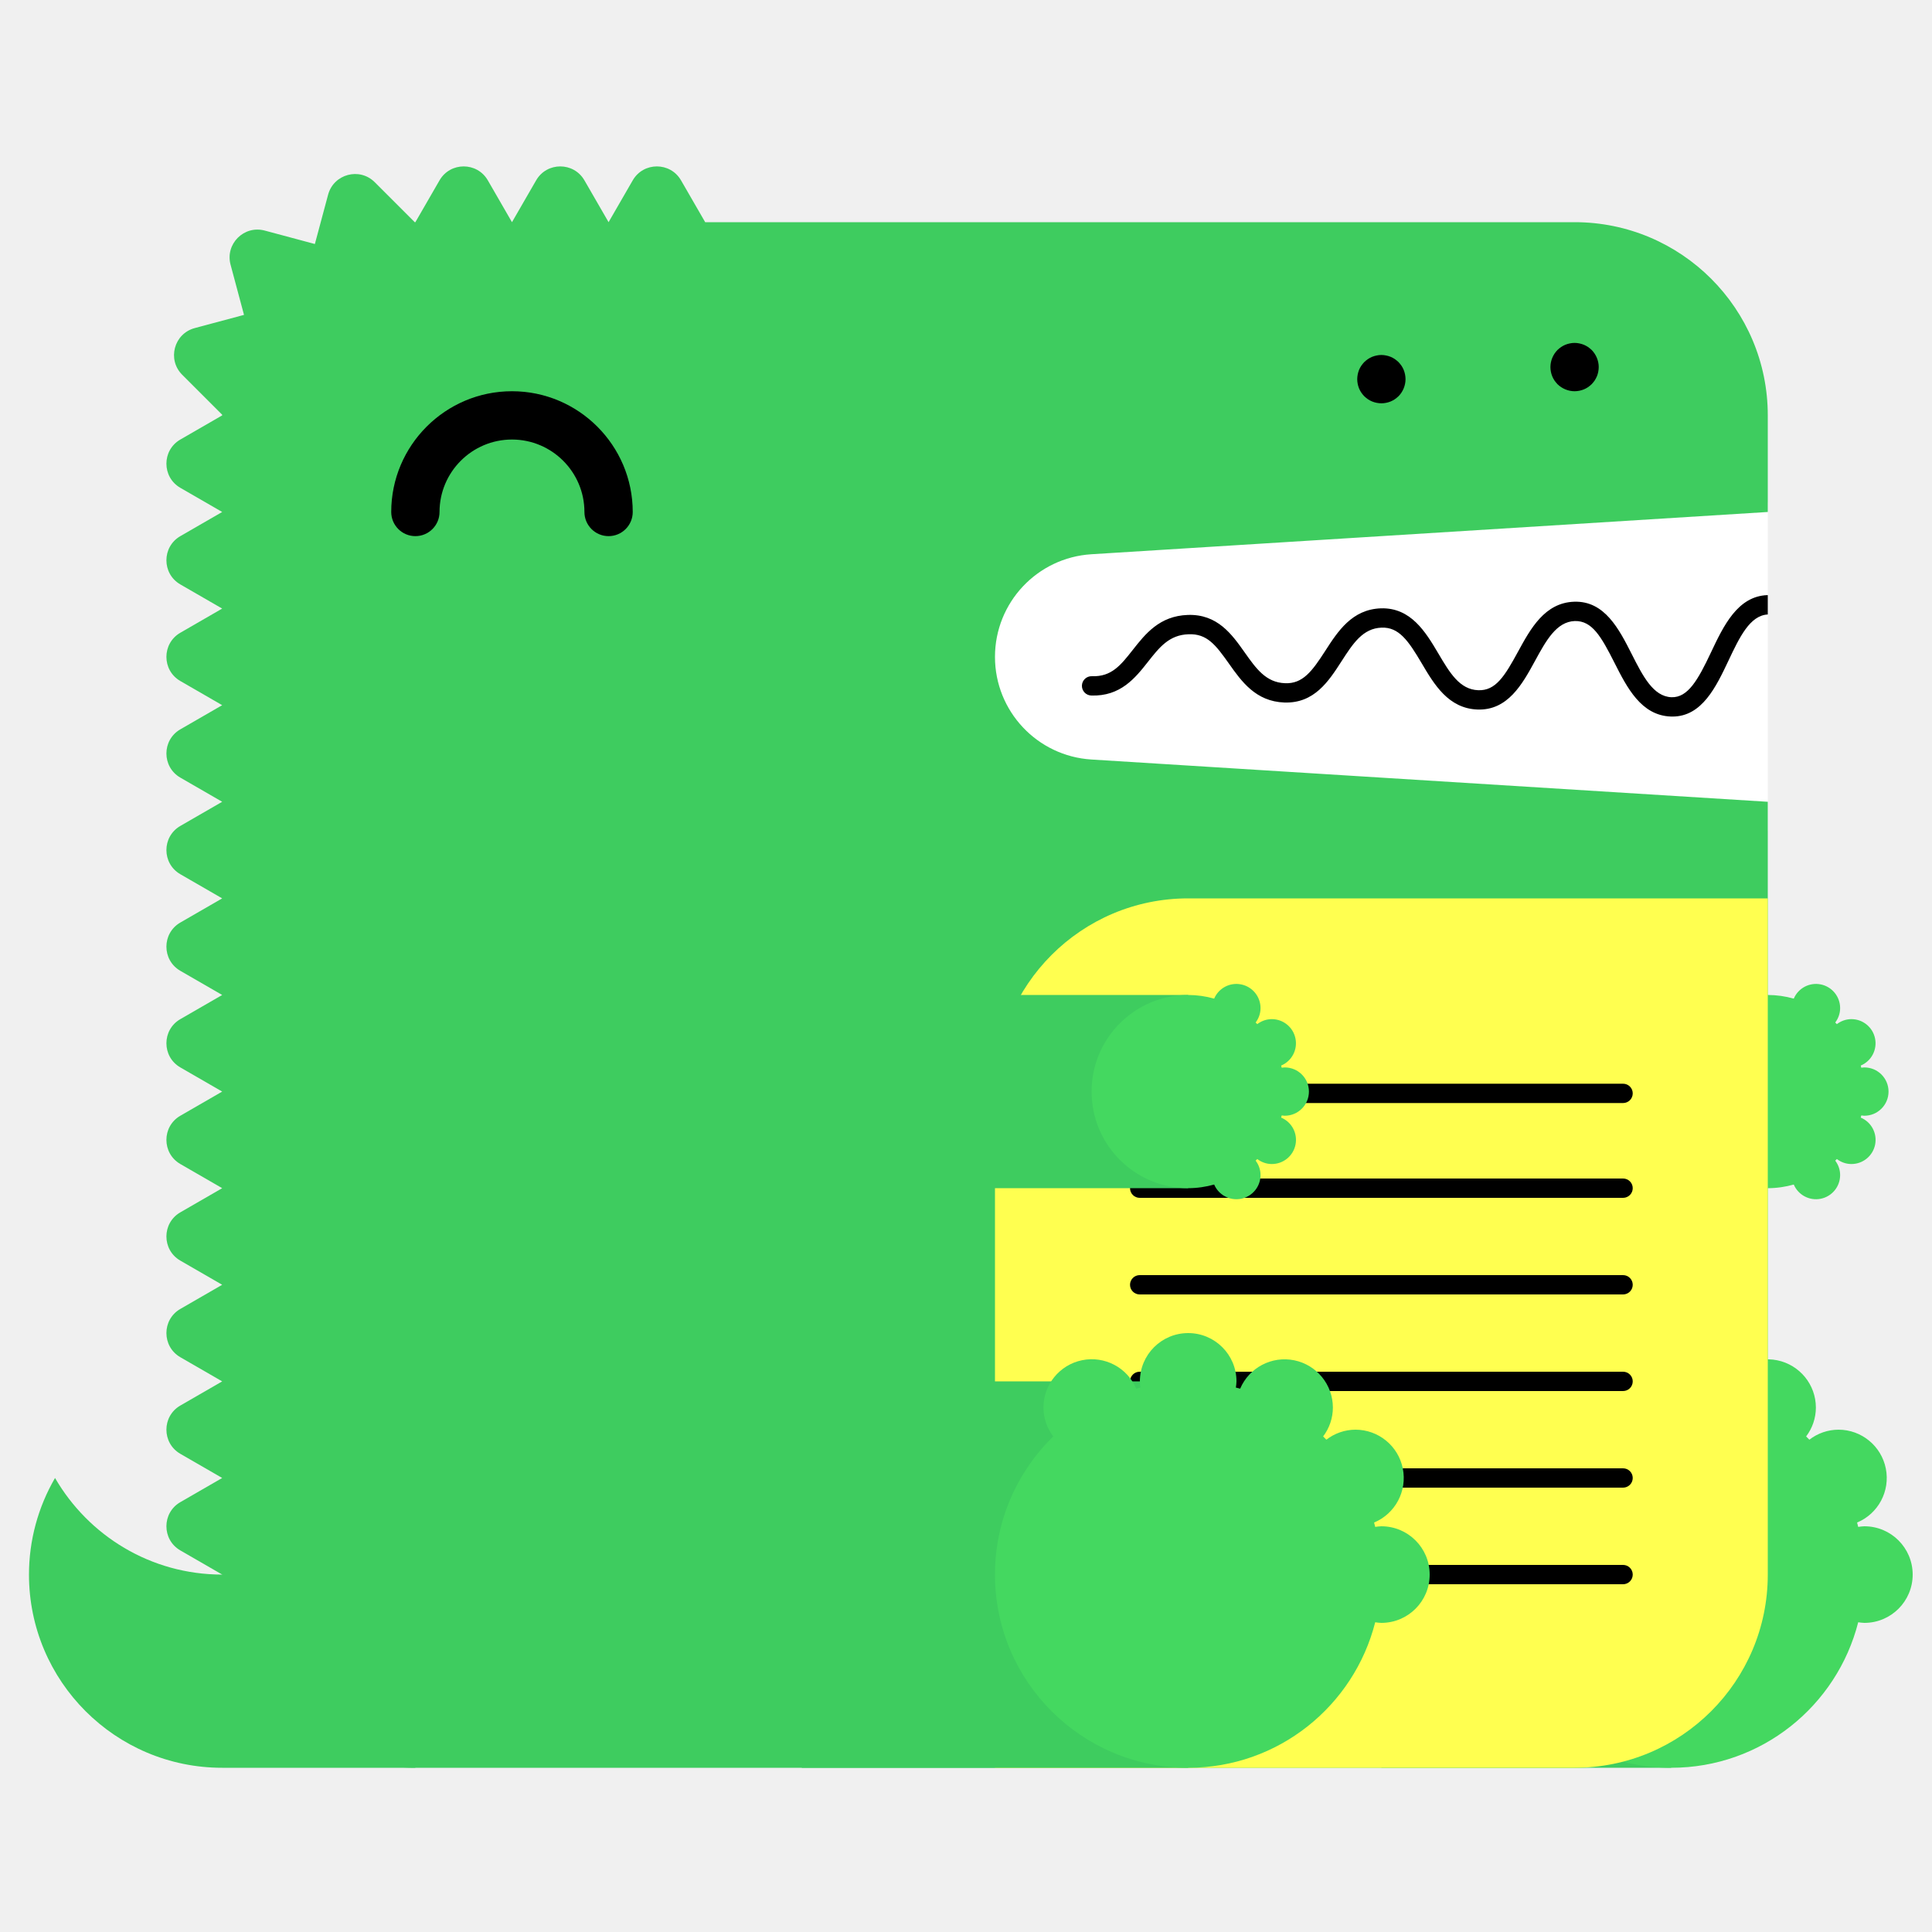
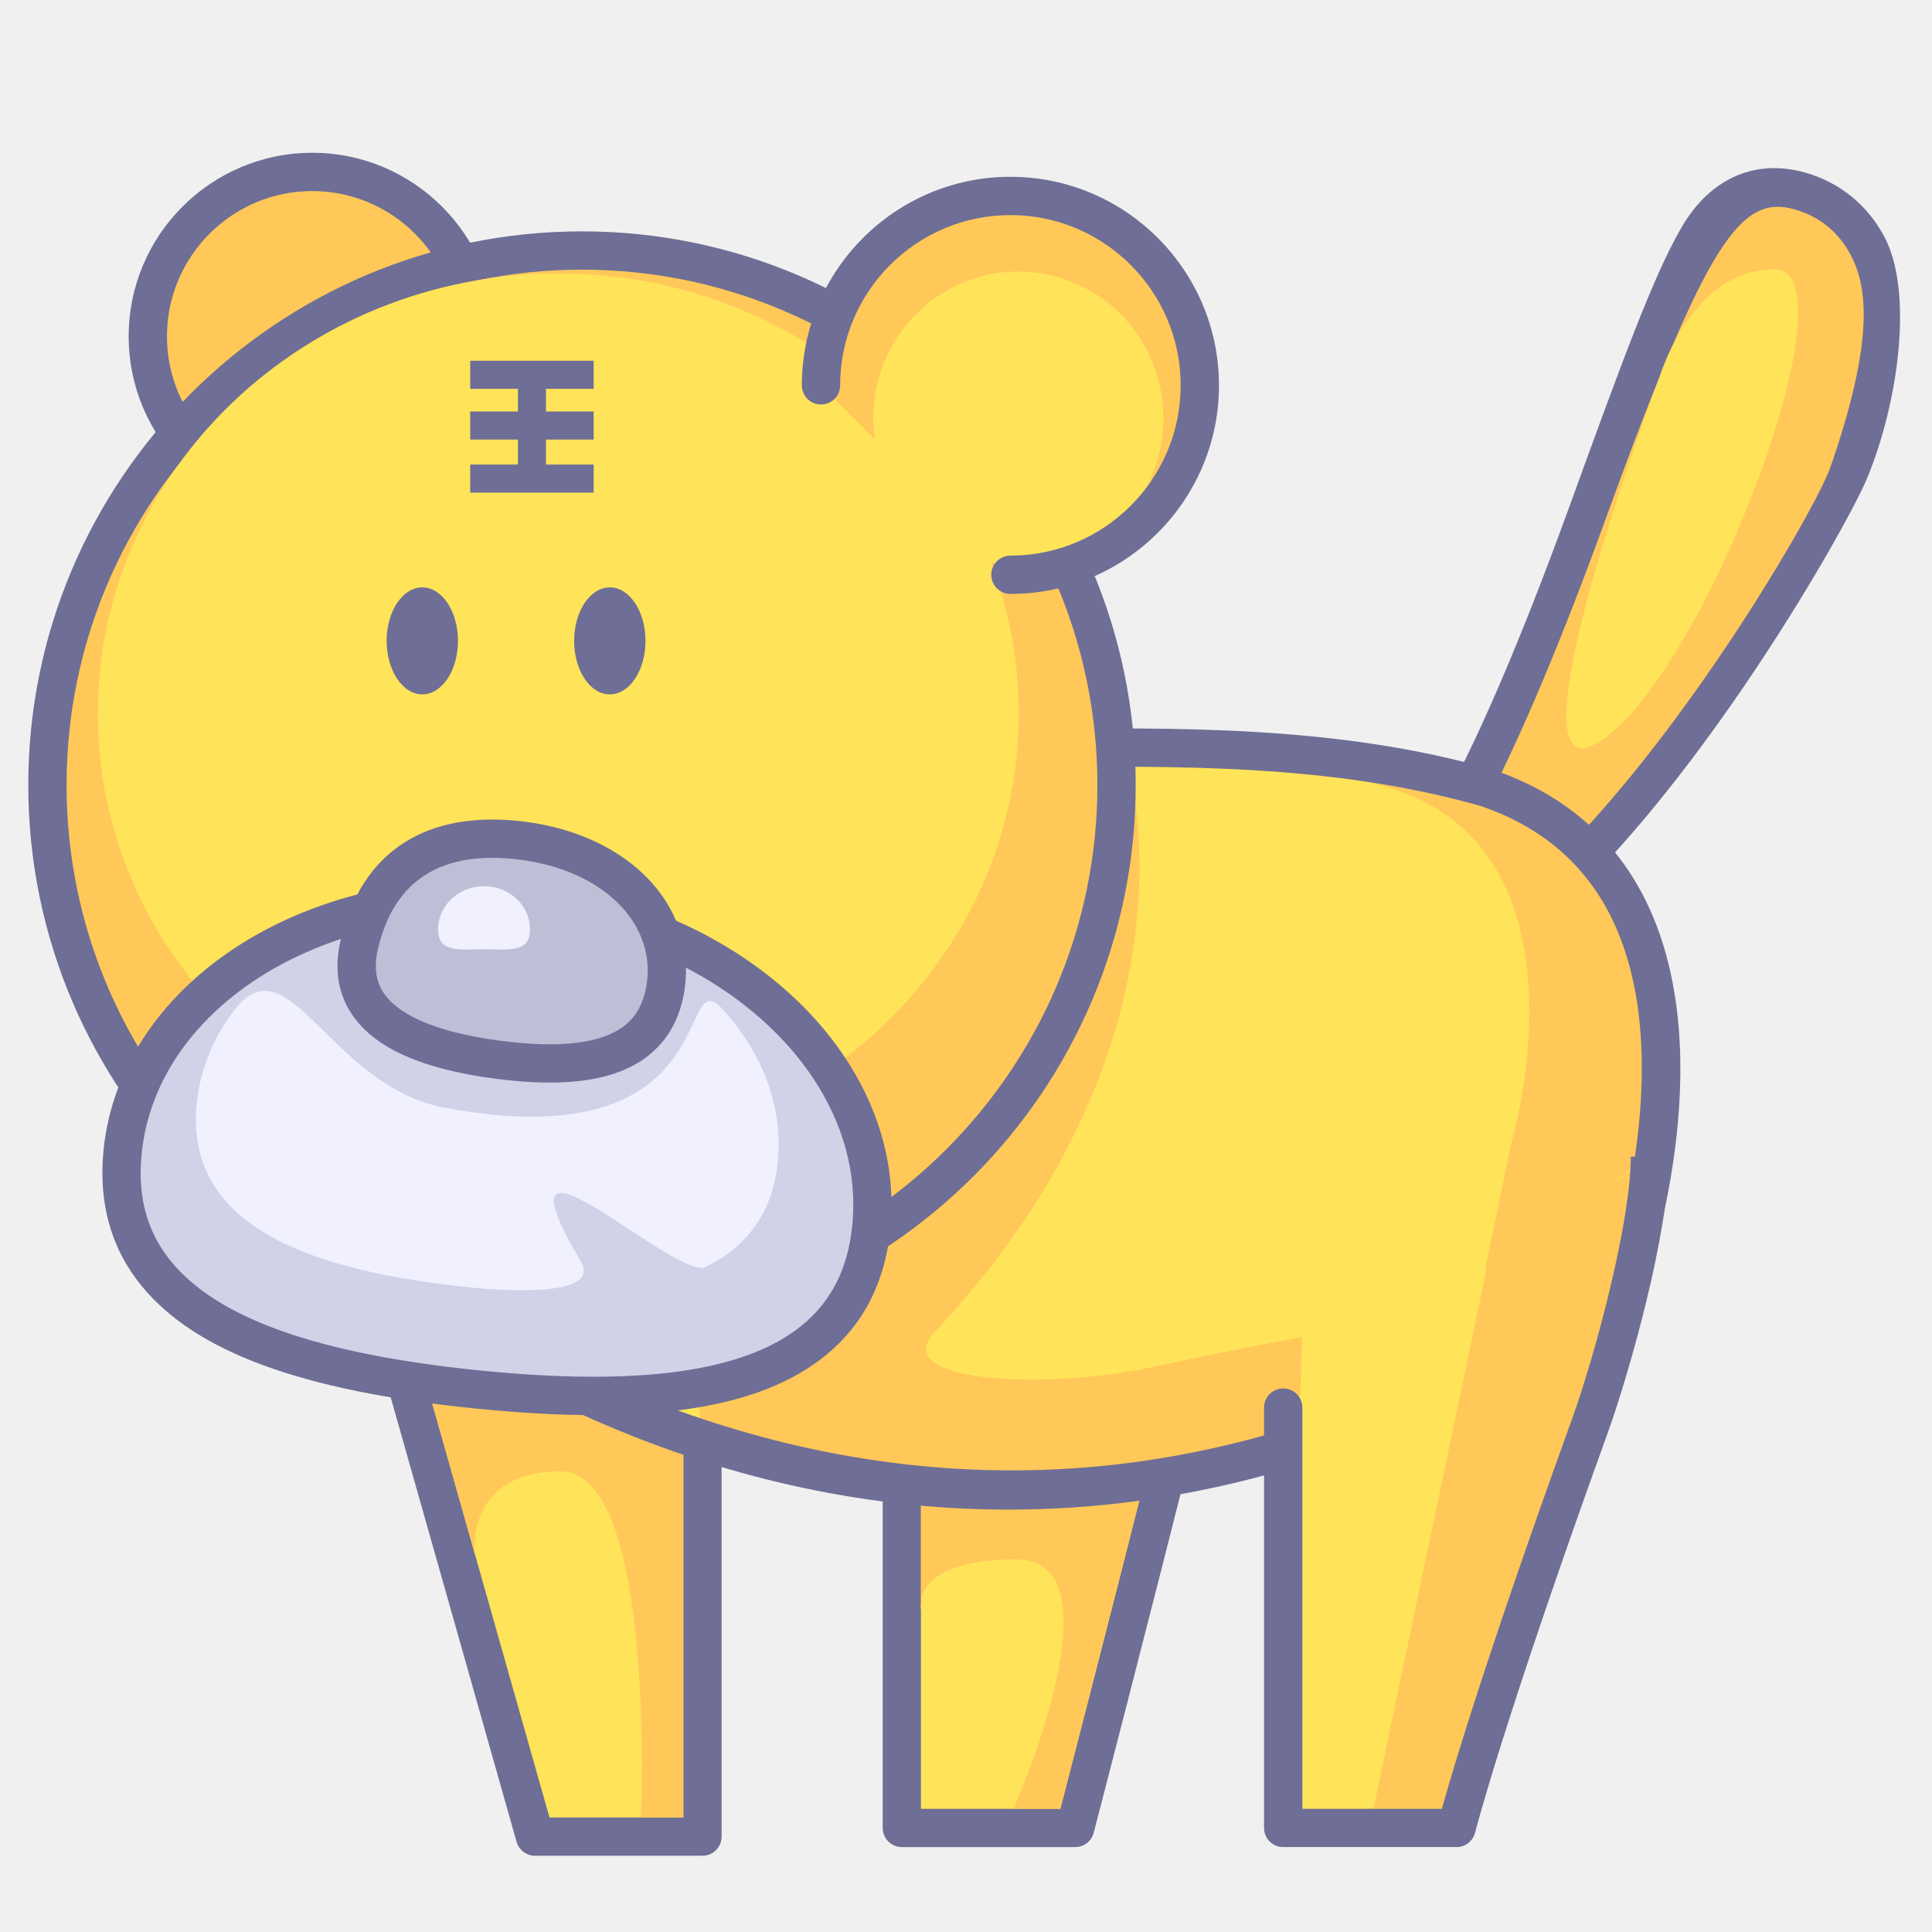
- <svg xmlns="http://www.w3.org/2000/svg" width="200" height="200" viewBox="0 0 200 200">
-   <g fill="none" fill-rule="evenodd">
-     <path fill="#FFF" d="M99 52h84v34H99z" />
-     <path d="M23 163c-7.398 0-13.843-4.027-17.303-10A19.886 19.886 0 0 0 3 163c0 11.046 8.954 20 20 20h20v-20H23z" fill="#3ECC5F" />
-     <path d="M112.98 57.376L183 53V43c0-11.046-8.954-20-20-20H73l-2.5-4.33c-1.112-1.925-3.889-1.925-5 0L63 23l-2.5-4.33c-1.111-1.925-3.889-1.925-5 0L53 23l-2.5-4.33c-1.111-1.925-3.889-1.925-5 0L43 23c-.022 0-.042.003-.065.003l-4.142-4.141c-1.57-1.571-4.252-.853-4.828 1.294l-1.369 5.104-5.192-1.392c-2.148-.575-4.111 1.389-3.535 3.536l1.39 5.193-5.102 1.367c-2.148.576-2.867 3.259-1.296 4.83l4.142 4.142c0 .021-.003.042-.003.064l-4.33 2.5c-1.925 1.111-1.925 3.889 0 5L23 53l-4.33 2.5c-1.925 1.111-1.925 3.889 0 5L23 63l-4.33 2.5c-1.925 1.111-1.925 3.889 0 5L23 73l-4.33 2.5c-1.925 1.111-1.925 3.889 0 5L23 83l-4.33 2.5c-1.925 1.111-1.925 3.889 0 5L23 93l-4.33 2.5c-1.925 1.111-1.925 3.889 0 5L23 103l-4.33 2.5c-1.925 1.111-1.925 3.889 0 5L23 113l-4.33 2.5c-1.925 1.111-1.925 3.889 0 5L23 123l-4.33 2.5c-1.925 1.111-1.925 3.889 0 5L23 133l-4.33 2.5c-1.925 1.111-1.925 3.889 0 5L23 143l-4.33 2.5c-1.925 1.111-1.925 3.889 0 5L23 153l-4.33 2.5c-1.925 1.111-1.925 3.889 0 5L23 163c0 11.046 8.954 20 20 20h120c11.046 0 20-8.954 20-20V83l-70.02-4.376A10.645 10.645 0 0 1 103 68c0-5.621 4.37-10.273 9.98-10.624" fill="#3ECC5F" />
-     <path fill="#3ECC5F" d="M143 183h30v-40h-30z" />
-     <path d="M193 158c-.219 0-.428.037-.639.064-.038-.15-.074-.301-.116-.451A5 5 0 0 0 190.32 148a4.96 4.96 0 0 0-3.016 1.036 26.531 26.531 0 0 0-.335-.336 4.955 4.955 0 0 0 1.011-2.987 5 5 0 0 0-9.599-1.959c-.148-.042-.297-.077-.445-.115.027-.211.064-.42.064-.639a5 5 0 0 0-5-5 5 5 0 0 0-5 5c0 .219.037.428.064.639-.148.038-.297.073-.445.115a4.998 4.998 0 0 0-9.599 1.959c0 1.125.384 2.151 1.011 2.987-3.717 3.632-6.031 8.693-6.031 14.3 0 11.046 8.954 20 20 20 9.339 0 17.16-6.41 19.361-15.064.211.027.42.064.639.064a5 5 0 0 0 5-5 5 5 0 0 0-5-5" fill="#44D860" />
-     <path fill="#3ECC5F" d="M153 123h30v-20h-30z" />
-     <path d="M193 115.5a2.5 2.5 0 1 0 0-5c-.109 0-.214.019-.319.032-.02-.075-.037-.15-.058-.225a2.501 2.501 0 0 0-.963-4.807c-.569 0-1.088.197-1.508.518a6.653 6.653 0 0 0-.168-.168c.314-.417.506-.931.506-1.494a2.5 2.5 0 0 0-4.8-.979A9.987 9.987 0 0 0 183 103c-5.522 0-10 4.478-10 10s4.478 10 10 10c.934 0 1.833-.138 2.69-.377a2.5 2.5 0 0 0 4.8-.979c0-.563-.192-1.077-.506-1.494.057-.055.113-.111.168-.168.42.321.939.518 1.508.518a2.5 2.5 0 0 0 .963-4.807c.021-.074.038-.15.058-.225.105.013.21.032.319.032" fill="#44D860" />
-     <path d="M63 55.5a2.5 2.5 0 0 1-2.5-2.5c0-4.136-3.364-7.5-7.5-7.5s-7.5 3.364-7.5 7.5a2.5 2.5 0 1 1-5 0c0-6.893 5.607-12.5 12.5-12.5S65.5 46.107 65.5 53a2.5 2.5 0 0 1-2.5 2.5" fill="#000" />
-     <path d="M103 183h60c11.046 0 20-8.954 20-20V93h-60c-11.046 0-20 8.954-20 20v70z" fill="#FFFF50" />
-     <path d="M168.02 124h-50.04a1 1 0 1 1 0-2h50.04a1 1 0 1 1 0 2m0 20h-50.04a1 1 0 1 1 0-2h50.04a1 1 0 1 1 0 2m0 20h-50.04a1 1 0 1 1 0-2h50.04a1 1 0 1 1 0 2m0-49.814h-50.04a1 1 0 1 1 0-2h50.04a1 1 0 1 1 0 2m0 19.814h-50.04a1 1 0 1 1 0-2h50.04a1 1 0 1 1 0 2m0 20h-50.04a1 1 0 1 1 0-2h50.04a1 1 0 1 1 0 2M183 61.611c-.012 0-.022-.006-.034-.005-3.09.105-4.552 3.196-5.842 5.923-1.346 2.85-2.387 4.703-4.093 4.647-1.889-.068-2.969-2.202-4.113-4.46-1.314-2.594-2.814-5.536-5.963-5.426-3.046.104-4.513 2.794-5.807 5.167-1.377 2.528-2.314 4.065-4.121 3.994-1.927-.07-2.951-1.805-4.136-3.813-1.321-2.236-2.848-4.75-5.936-4.664-2.994.103-4.465 2.385-5.763 4.4-1.373 2.13-2.335 3.428-4.165 3.351-1.973-.07-2.992-1.51-4.171-3.177-1.324-1.873-2.816-3.993-5.895-3.89-2.928.1-4.399 1.97-5.696 3.618-1.232 1.564-2.194 2.802-4.229 2.724a1 1 0 0 0-.072 2c3.017.101 4.545-1.8 5.872-3.487 1.177-1.496 2.193-2.787 4.193-2.855 1.926-.082 2.829 1.115 4.195 3.045 1.297 1.834 2.769 3.914 5.731 4.021 3.103.104 4.596-2.215 5.918-4.267 1.182-1.834 2.202-3.417 4.15-3.484 1.793-.067 2.769 1.35 4.145 3.681 1.297 2.197 2.766 4.686 5.787 4.796 3.125.108 4.634-2.62 5.949-5.035 1.139-2.088 2.214-4.06 4.119-4.126 1.793-.042 2.728 1.595 4.111 4.33 1.292 2.553 2.757 5.445 5.825 5.556l.169.003c3.064 0 4.518-3.075 5.805-5.794 1.139-2.41 2.217-4.68 4.067-4.773v-2z" fill="#000" />
-     <path fill="#3ECC5F" d="M83 183h40v-40H83z" />
-     <path d="M143 158c-.219 0-.428.037-.639.064-.038-.15-.074-.301-.116-.451A5 5 0 0 0 140.32 148a4.96 4.96 0 0 0-3.016 1.036 26.531 26.531 0 0 0-.335-.336 4.955 4.955 0 0 0 1.011-2.987 5 5 0 0 0-9.599-1.959c-.148-.042-.297-.077-.445-.115.027-.211.064-.42.064-.639a5 5 0 0 0-5-5 5 5 0 0 0-5 5c0 .219.037.428.064.639-.148.038-.297.073-.445.115a4.998 4.998 0 0 0-9.599 1.959c0 1.125.384 2.151 1.011 2.987-3.717 3.632-6.031 8.693-6.031 14.3 0 11.046 8.954 20 20 20 9.339 0 17.16-6.41 19.361-15.064.211.027.42.064.639.064a5 5 0 0 0 5-5 5 5 0 0 0-5-5" fill="#44D860" />
-     <path fill="#3ECC5F" d="M83 123h40v-20H83z" />
-     <path d="M133 115.5a2.5 2.5 0 1 0 0-5c-.109 0-.214.019-.319.032-.02-.075-.037-.15-.058-.225a2.501 2.501 0 0 0-.963-4.807c-.569 0-1.088.197-1.508.518a6.653 6.653 0 0 0-.168-.168c.314-.417.506-.931.506-1.494a2.5 2.5 0 0 0-4.8-.979A9.987 9.987 0 0 0 123 103c-5.522 0-10 4.478-10 10s4.478 10 10 10c.934 0 1.833-.138 2.69-.377a2.5 2.5 0 0 0 4.8-.979c0-.563-.192-1.077-.506-1.494.057-.055.113-.111.168-.168.42.321.939.518 1.508.518a2.5 2.5 0 0 0 .963-4.807c.021-.074.038-.15.058-.225.105.013.21.032.319.032" fill="#44D860" />
-     <path d="M143 41.75c-.16 0-.33-.02-.49-.05a2.52 2.52 0 0 1-.47-.14c-.15-.06-.29-.14-.431-.23-.13-.09-.259-.2-.38-.31-.109-.12-.219-.24-.309-.38s-.17-.28-.231-.43a2.619 2.619 0 0 1-.189-.96c0-.16.02-.33.05-.49.03-.16.08-.31.139-.47.061-.15.141-.29.231-.43.09-.13.2-.26.309-.38.121-.11.25-.22.38-.31.141-.09.281-.17.431-.23.149-.06.31-.11.47-.14.32-.07.65-.07.98 0 .159.03.32.08.47.14.149.06.29.14.43.23.13.09.259.2.38.31.11.12.22.25.31.38.09.14.17.28.23.43.06.16.11.31.14.47.029.16.05.33.05.49 0 .66-.271 1.31-.73 1.77-.121.11-.25.22-.38.31-.14.09-.281.17-.43.23a2.565 2.565 0 0 1-.96.19m20-1.25c-.66 0-1.3-.27-1.771-.73a3.802 3.802 0 0 1-.309-.38c-.09-.14-.17-.28-.231-.43a2.619 2.619 0 0 1-.189-.96c0-.66.27-1.3.729-1.77.121-.11.25-.22.38-.31.141-.09.281-.17.431-.23.149-.06.31-.11.47-.14.32-.07.66-.07.98 0 .159.03.32.08.47.14.149.06.29.14.43.23.13.09.259.2.38.31.459.47.73 1.11.73 1.77 0 .16-.021.33-.05.49-.03.16-.08.32-.14.47-.07.15-.14.29-.23.43-.09.13-.2.26-.31.38-.121.11-.25.22-.38.31-.14.09-.281.17-.43.23a2.565 2.565 0 0 1-.96.19" fill="#000" />
-   </g>
+ <svg xmlns="http://www.w3.org/2000/svg" t="1719823073292" class="icon" viewBox="0 0 1107 1024" version="1.1" p-id="1480" width="200" height="200">
+   <path d="M200 634.652l106.541 376.187h95.968v-249.848" fill="#FFE359" p-id="1481" />
+   <path d="M189.449 637.644l106.541 376.187a10.976 10.976 0 0 0 10.551 7.975h95.964a10.967 10.967 0 0 0 10.967-10.967v-249.848a10.967 10.967 0 1 0-21.935 0v249.848a10.967 10.967 0 0 1 10.967-10.967H306.541a10.967 10.967 0 0 1 10.551 7.962l-106.541-376.187a10.972 10.972 0 0 0-13.538-7.563 10.994 10.994 0 0 0-7.563 13.56z" fill="#6E6E96" p-id="1482" />
+   <path d="M271.967 848.506s-0.583-4.935 0.487-11.608c2.237-13.911 11.7-35.372 48.774-35.372 54.837 0 46.063 198.337 46.063 198.337h24.251V792.059l-57.438-22.764-86.444-6.611M819.074 450.901s30.217-32.691 89.809-196.578 80.772-198.644 122.992-186.234c42.211 12.415 56.727 62.36 27.374 161.443-8.471 28.568-107.923 197.39-200.711 264.163" fill="#FFC859" p-id="1483" />
+   <path d="M827.128 458.341c1.294-1.399 32.402-36.201 92.051-200.272l0.864-2.386c58.171-159.974 77.491-186.26 108.721-177.074 13.832 4.071 24.4 12.648 31.388 25.501 9.914 18.219 14.082 48.875-11.424 122.307-8.756 25.198-105.361 192.709-196.596 258.377a10.967 10.967 0 1 0 12.81 17.807c95.315-68.59 192.753-240.917 204.817-269.949 17.907-43.093 26.98-107.216 9.673-139.022-9.743-17.899-25.12-30.366-44.47-36.061-27.151-7.984-54.165 1.184-71.735 31.643-16.21 28.107-34.121 77.368-63.799 158.978l-0.864 2.382c-57.32 157.657-87.335 192.639-87.638 192.972l0.088-0.092a10.959 10.959 0 0 0 0.619 15.499 10.954 10.954 0 0 0 15.495-0.61z" fill="#6E6E96" p-id="1484" />
+   <path d="M178.921 151.235m-94.227 0a94.227 94.227 0 1 0 188.453 0 94.227 94.227 0 1 0-188.453 0Z" fill="#FFC859" p-id="1485" />
+   <path d="M262.18 151.235c0 45.909-37.35 83.259-83.259 83.259s-83.259-37.35-83.259-83.259 37.35-83.259 83.259-83.259 83.259 37.346 83.259 83.259z m-83.259-105.198c-58.004 0-105.194 47.19-105.194 105.194s47.19 105.194 105.194 105.194 105.194-47.19 105.194-105.194-47.19-105.194-105.194-105.194z" fill="#6E6E96" p-id="1486" />
+   <path d="M516.731 769.984v235.889h99.333s32.27-124.159 57.122-223.461" fill="#FFE359" p-id="1487" />
+   <path d="M505.764 769.984v235.889a10.967 10.967 0 0 0 10.967 10.967h99.333c4.997 0 9.357-3.378 10.616-8.208 0.316-1.228 32.569-125.33 57.131-223.571a10.972 10.972 0 1 0-21.281-5.321c-24.532 98.127-56.758 222.132-57.083 223.373a10.963 10.963 0 0 1 10.616-8.208h-99.333a10.967 10.967 0 0 1 10.967 10.967v-235.889a10.967 10.967 0 1 0-21.935 0z" fill="#6E6E96" p-id="1488" />
+   <path d="M155.49 637.495s348.822 355.174 775.919 54.722c0 0 80.763-227.738-79.452-282.285-103.224-29.546-211.419-22.351-316.442-22.215-11.358 0.167-22.702 0.224-34.012 0.281-146.238 0-282.728 21.935-282.728 21.935l-63.286 227.563" fill="#FFE359" p-id="1489" />
+   <path d="M645.137 391.357s51.178 159.39-109.673 330.484c-26.914 28.616 62.553 33.336 123.97 20.171s86.589-17.249 86.589-17.249l-2.014 64.922s-179.307 69.607-343.092-3.505v-67.835c0.009 0.004 234.81-272.779 244.22-326.988z" fill="#FFC859" p-id="1490" />
+   <path d="M527.699 881.228s-7.484-29.243 54.556-29.243c62.053 0-1.456 142.917-1.456 142.917h26.778l45.242-176.539-125.119 2.838v60.026zM786.975 994.915l78.965-381.276s59.917-199.772-108.225-210.471c0 0 237.977-41.685 174.749 242.378-63.224 284.062-97.885 349.37-97.885 349.37h-47.603z" fill="#FFC859" p-id="1491" />
+   <path d="M147.668 645.18c3.632 3.698 90.568 91.151 231.866 142.65 130.73 47.642 333.687 71.288 558.183-86.642l2.856-2.014 1.171-3.29c1.873-5.277 45.33-130.261 1.728-220.324-17.719-36.591-47.322-62.163-87.993-76.012l-0.263-0.088-0.259-0.075c-88.195-25.238-179.982-24.137-268.769-23.066l-50.717 0.43-33.994 0.281c-145.431 0-283.097 21.851-284.47 22.075l-6.944 1.114-1.882 6.773-63.268 227.563a10.967 10.967 0 0 0 21.132 5.878l63.268-227.567-8.826 7.892c1.36-0.219 137.368-21.794 280.991-21.794l34.17-0.281 50.814-0.43c87.199-1.048 177.363-2.132 262.461 22.22l-0.522-0.162c34.889 11.88 60.228 33.661 75.288 64.747 39.618 81.746-2.202 202.281-2.641 203.492l4.027-5.304c-414.683 291.722-758.354-49.95-761.776-53.437a10.967 10.967 0 1 0-15.631 15.372z" fill="#6E6E96" p-id="1492" />
+   <path d="M735.24 765.018v240.851h99.337s15.069-60.588 76.451-230.537c12.753-35.31 34.345-113.937 34.345-154.038" fill="#FFE359" p-id="1493" />
+   <path d="M333.463 408.33m-306.291 0a306.291 306.291 0 1 0 612.581 0 306.291 306.291 0 1 0-612.581 0Z" fill="#FFC859" p-id="1494" />
+   <path d="M628.791 408.33c0 162.851-132.481 295.328-295.323 295.328-162.843 0-295.328-132.476-295.328-295.328 0-162.843 132.485-295.328 295.328-295.328 162.838 0 295.323 132.485 295.323 295.328z m-295.323-317.262c-174.937 0-317.262 142.321-317.262 317.262 0 174.937 142.321 317.262 317.262 317.262 174.937 0 317.258-142.321 317.258-317.262 0-174.942-142.321-317.262-317.258-317.262z" fill="#6E6E96" p-id="1495" />
+   <path d="M55.995 367.387a263.878 252.187 0 1 0 527.756 0 263.878 252.187 0 1 0-527.756 0Z" fill="#FFE359" p-id="1496" />
+   <path d="M499.223 661.938c-9.27 91.305-107.646 104.69-226.102 92.661-118.456-12.016-212.134-44.905-202.864-136.218 9.27-91.305 112.814-155.578 231.27-143.566 118.456 12.046 206.966 95.819 197.697 187.124z" fill="#D1D1E8" p-id="1497" />
+   <path d="M414.538 537.302c22.386 24.878 34.319 55.372 31.108 87.032-3.014 29.625-18.105 48.682-41.373 60.14-16.876 8.318-126.901-97.346-71.419-3.018 11.191 19.039-37.065 17.403-62.68 14.788-91.932-9.331-164.628-34.837-157.434-105.712 1.992-19.631 9.599-37.649 21.509-53.244 31.09-40.711 54.784 43.558 120.447 55.867 163.777 30.708 132.125-86.664 159.842-55.854z" fill="#F0F0FF" p-id="1498" />
+   <path d="M488.313 660.829c-2.501 24.624-11.954 43.312-28.892 57.131-32.669 26.637-93.244 35.052-185.185 25.712-91.937-9.327-149.585-29.73-176.236-62.422-13.819-16.934-19.324-37.153-16.824-61.777 8.647-85.141 107.001-145.141 219.25-133.744 112.239 11.41 196.53 89.958 187.888 175.1zM302.636 463.917c-124.282-12.617-233.419 56.183-243.29 153.358-3.075 30.27 4.207 56.482 21.649 77.859 30.941 37.929 91.638 60.294 191.015 70.371 99.386 10.094 163.338 0.386 201.263-30.546 21.382-17.451 33.779-41.632 36.855-71.928 9.871-97.162-83.216-186.492-207.493-199.114z" fill="#6E6E96" p-id="1499" />
+   <path d="M381.57 522.658c-5.506 42.452-45.62 49.625-95.881 43.097-50.265-6.519-89.541-24.189-79.86-65.896 10.621-45.716 43.628-66.133 93.88-59.623 50.265 6.519 87.348 39.947 81.86 82.422z" fill="#BEBED6" p-id="1500" />
+   <path d="M370.695 521.25c-1.461 11.244-5.747 19.465-13.108 25.133-13.016 10.024-36.732 12.889-70.485 8.502-34.665-4.488-57.828-13.836-66.984-27.023-4.804-6.923-5.984-15.262-3.606-25.501 9.252-39.824 36.771-57.061 81.79-51.226 46.422 6.001 76.868 35.495 72.393 70.116zM301.118 429.361c-56.451-7.313-94.086 16.841-105.975 68.015-3.808 16.394-1.465 30.853 6.949 42.974 13.152 18.934 40.031 30.801 82.176 36.284 40.294 5.234 68.651 1.022 86.699-12.876 12.033-9.27 19.259-22.623 21.474-39.697 6.111-47.221-32.297-87.045-91.323-94.701zM340.166 181.276v-16.078H269.423v16.078h27.335v13.007h-27.335v16.078h27.335v14.328h-27.335v16.078h70.744v-16.078H312.831v-14.328h27.335v-16.078H312.831v-13.007z" fill="#6E6E96" p-id="1501" />
+   <path d="M470.414 179.302c0-59.939 48.594-108.532 108.532-108.532 59.939 0 108.532 48.594 108.532 108.532 0 59.943-48.594 108.532-108.532 108.532" fill="#FFC859" p-id="1502" />
+   <path d="M221.535 325.707a30.651 20.434 90 1 0 40.869 0 30.651 20.434 90 1 0-40.869 0Z" fill="#6E6E96" p-id="1503" />
+   <path d="M328.975 325.707a30.651 20.434 90 1 0 40.869 0 30.651 20.434 90 1 0-40.869 0Z" fill="#6E6E96" p-id="1504" />
+   <path d="M500.359 198.184a83.825 83.115 90 1 0 166.229 0 83.825 83.115 90 1 0-166.229 0Z" fill="#FFE359" p-id="1505" />
+   <path d="M481.381 179.302c0-53.797 43.768-97.565 97.565-97.565 53.801 0 97.565 43.768 97.565 97.565 0 53.797-43.768 97.565-97.565 97.565a10.967 10.967 0 1 0 0 21.935c65.896 0 119.5-53.608 119.5-119.5s-53.608-119.5-119.5-119.5c-65.892 0-119.5 53.608-119.5 119.5a10.967 10.967 0 1 0 21.935 0z" fill="#6E6E96" p-id="1506" />
+   <path d="M852.778 680.894l-65.804 314.02h56.359l104.22-373.617z" fill="#FFC859" p-id="1507" />
+   <path d="M724.272 765.018v240.851a10.967 10.967 0 0 0 10.967 10.967h99.337a10.98 10.98 0 0 0 10.643-8.318c0.149-0.61 15.762-62.329 76.131-229.458 12.191-33.779 35.003-114.744 35.003-157.776 0-6.058-4.909-10.967-10.967-10.967s-6.58 4.909-6.58 10.967h-4.387c0 36.732-19.921 112.2-33.7 150.331-60.869 168.546-76.148 229.125-76.771 231.608a10.937 10.937 0 0 1 10.643-8.318H735.248a10.967 10.967 0 0 1 10.967 10.967v-240.846c0-6.072-4.909-10.967-10.967-10.967a10.959 10.959 0 0 0-10.976 10.959z" fill="#6E6E96" p-id="1508" />
+   <path d="M303.68 490.941c0 13.63-11.788 11.516-26.322 11.516s-26.322 2.11-26.322-11.516 11.788-24.676 26.322-24.676 26.322 11.046 26.322 24.676z" fill="#F0F0FF" p-id="1509" />
+   <path d="M950.967 174.292s18.153-61.505 65.589-61.505c47.431 0-38.096 228.739-98.706 269.796-60.627 41.057 33.117-208.291 33.117-208.291z" fill="#FFE359" p-id="1510" />
</svg>
